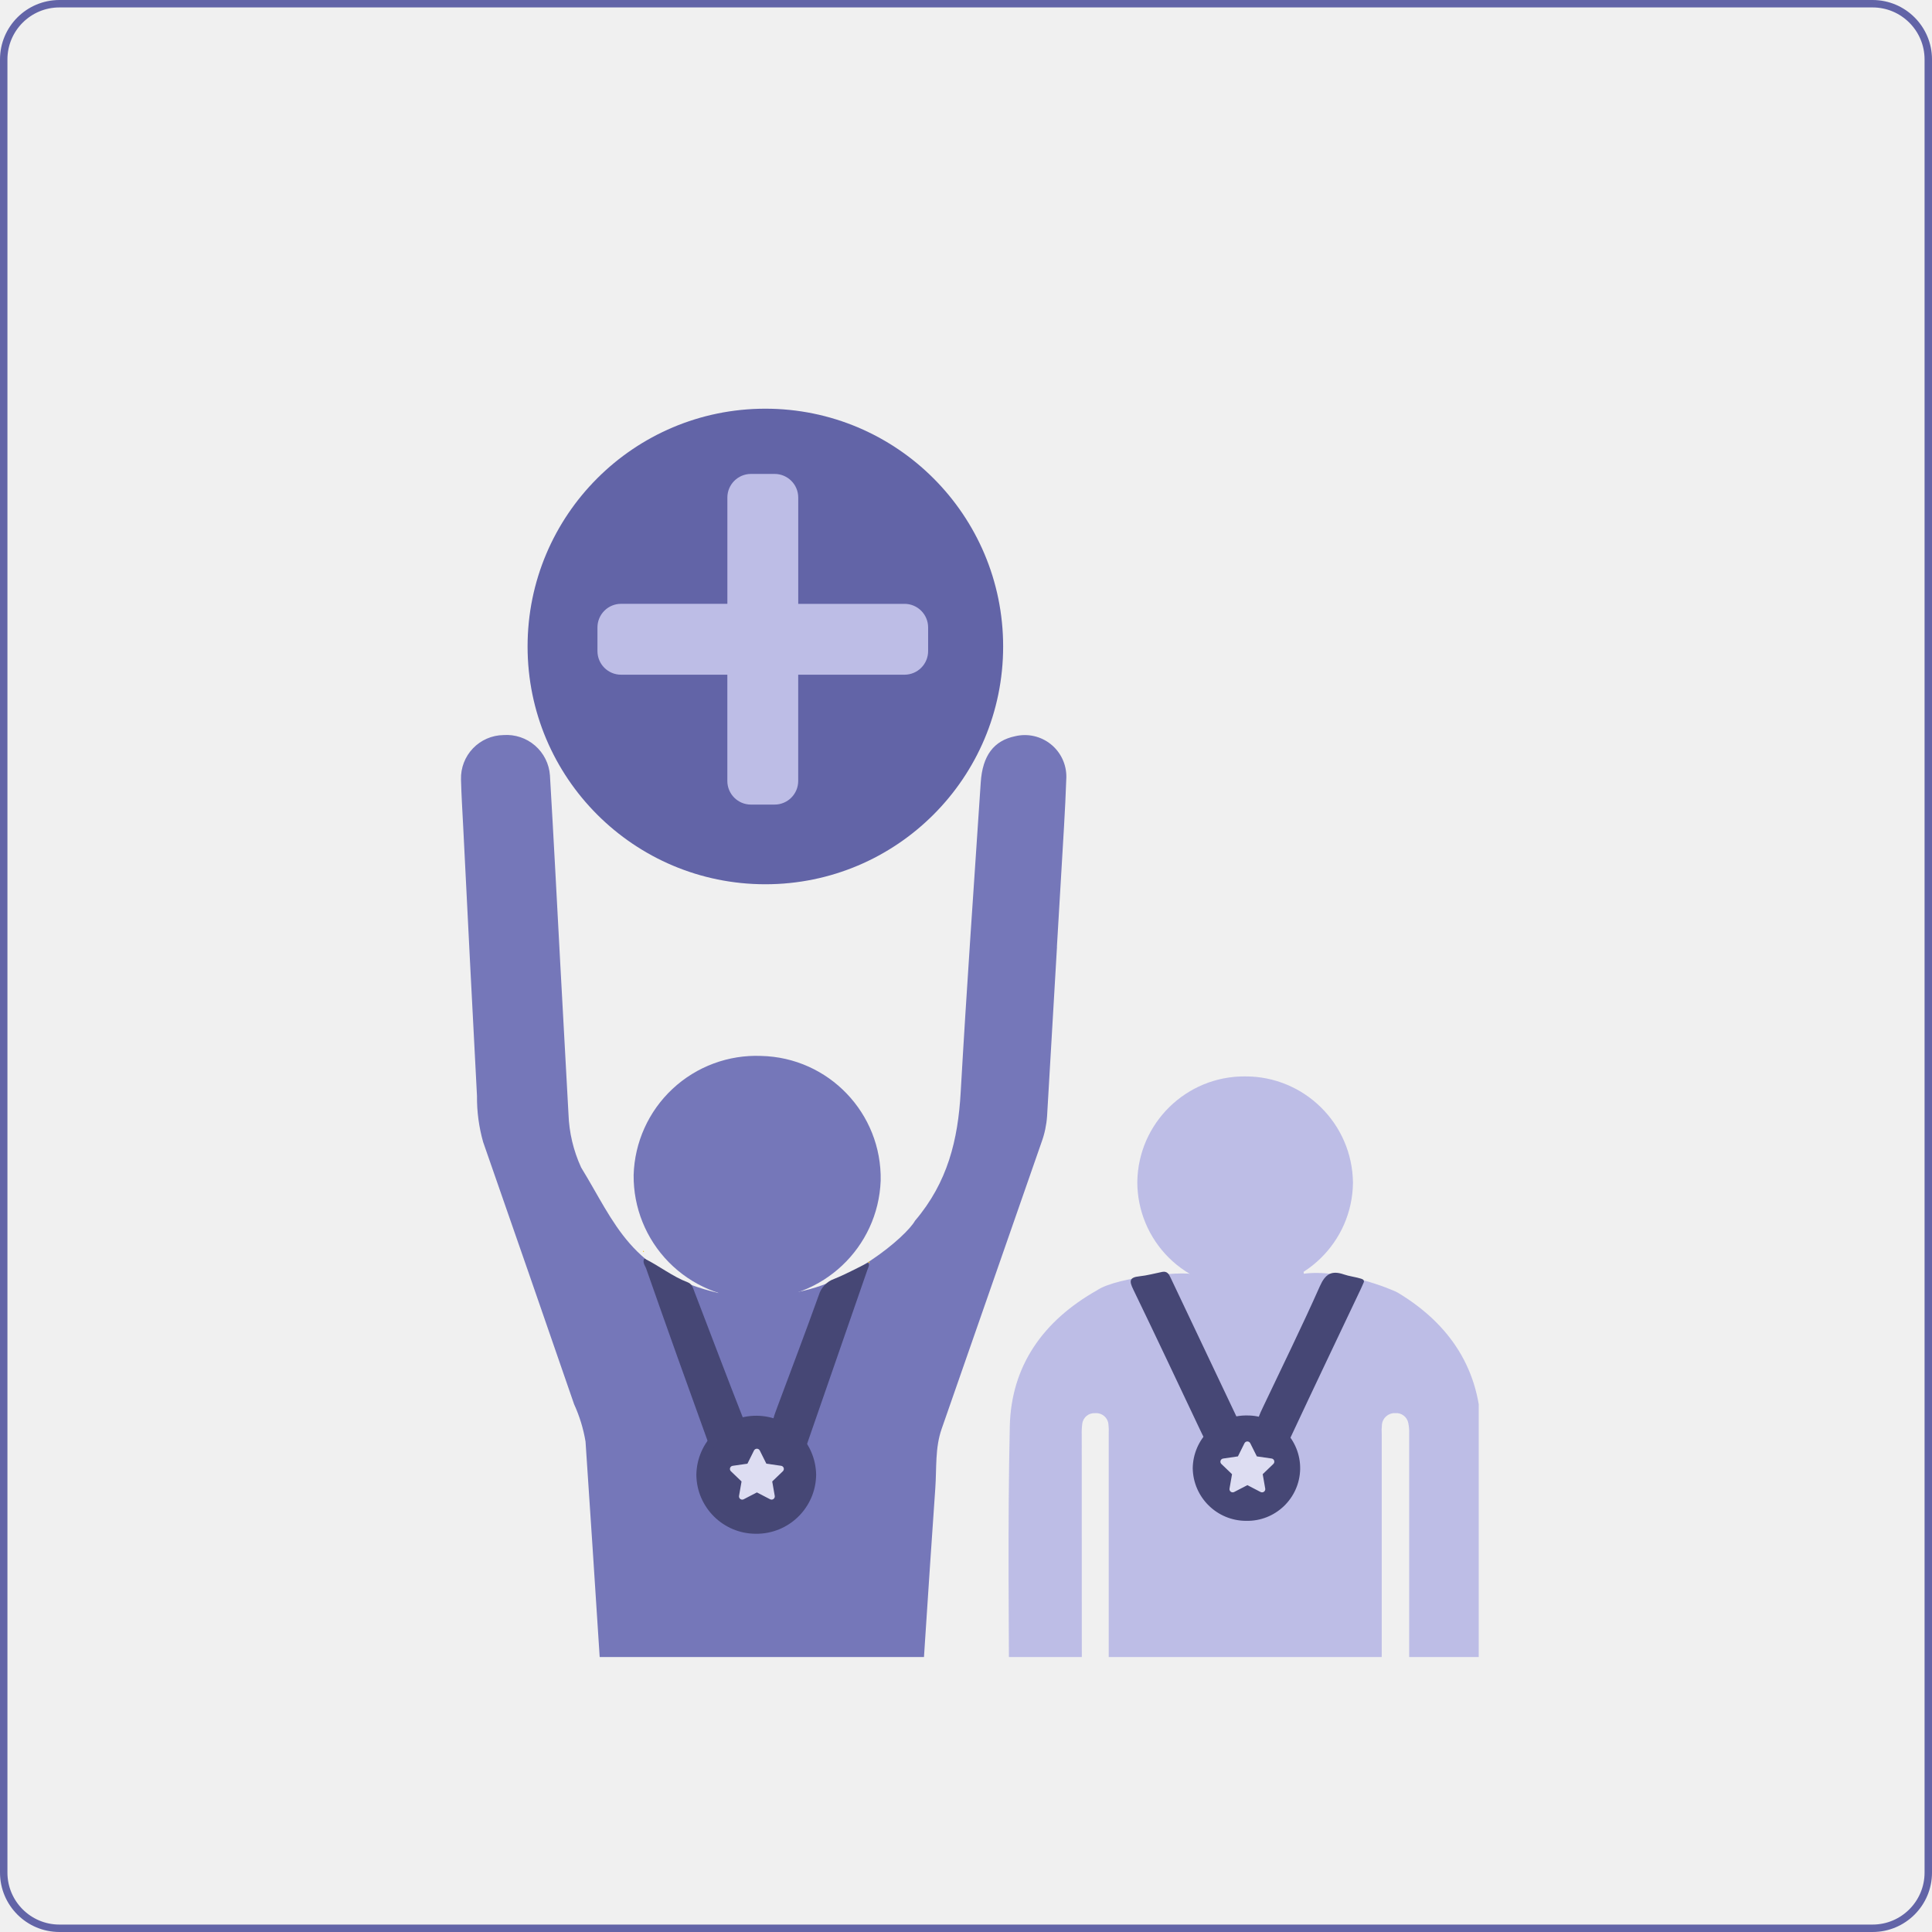
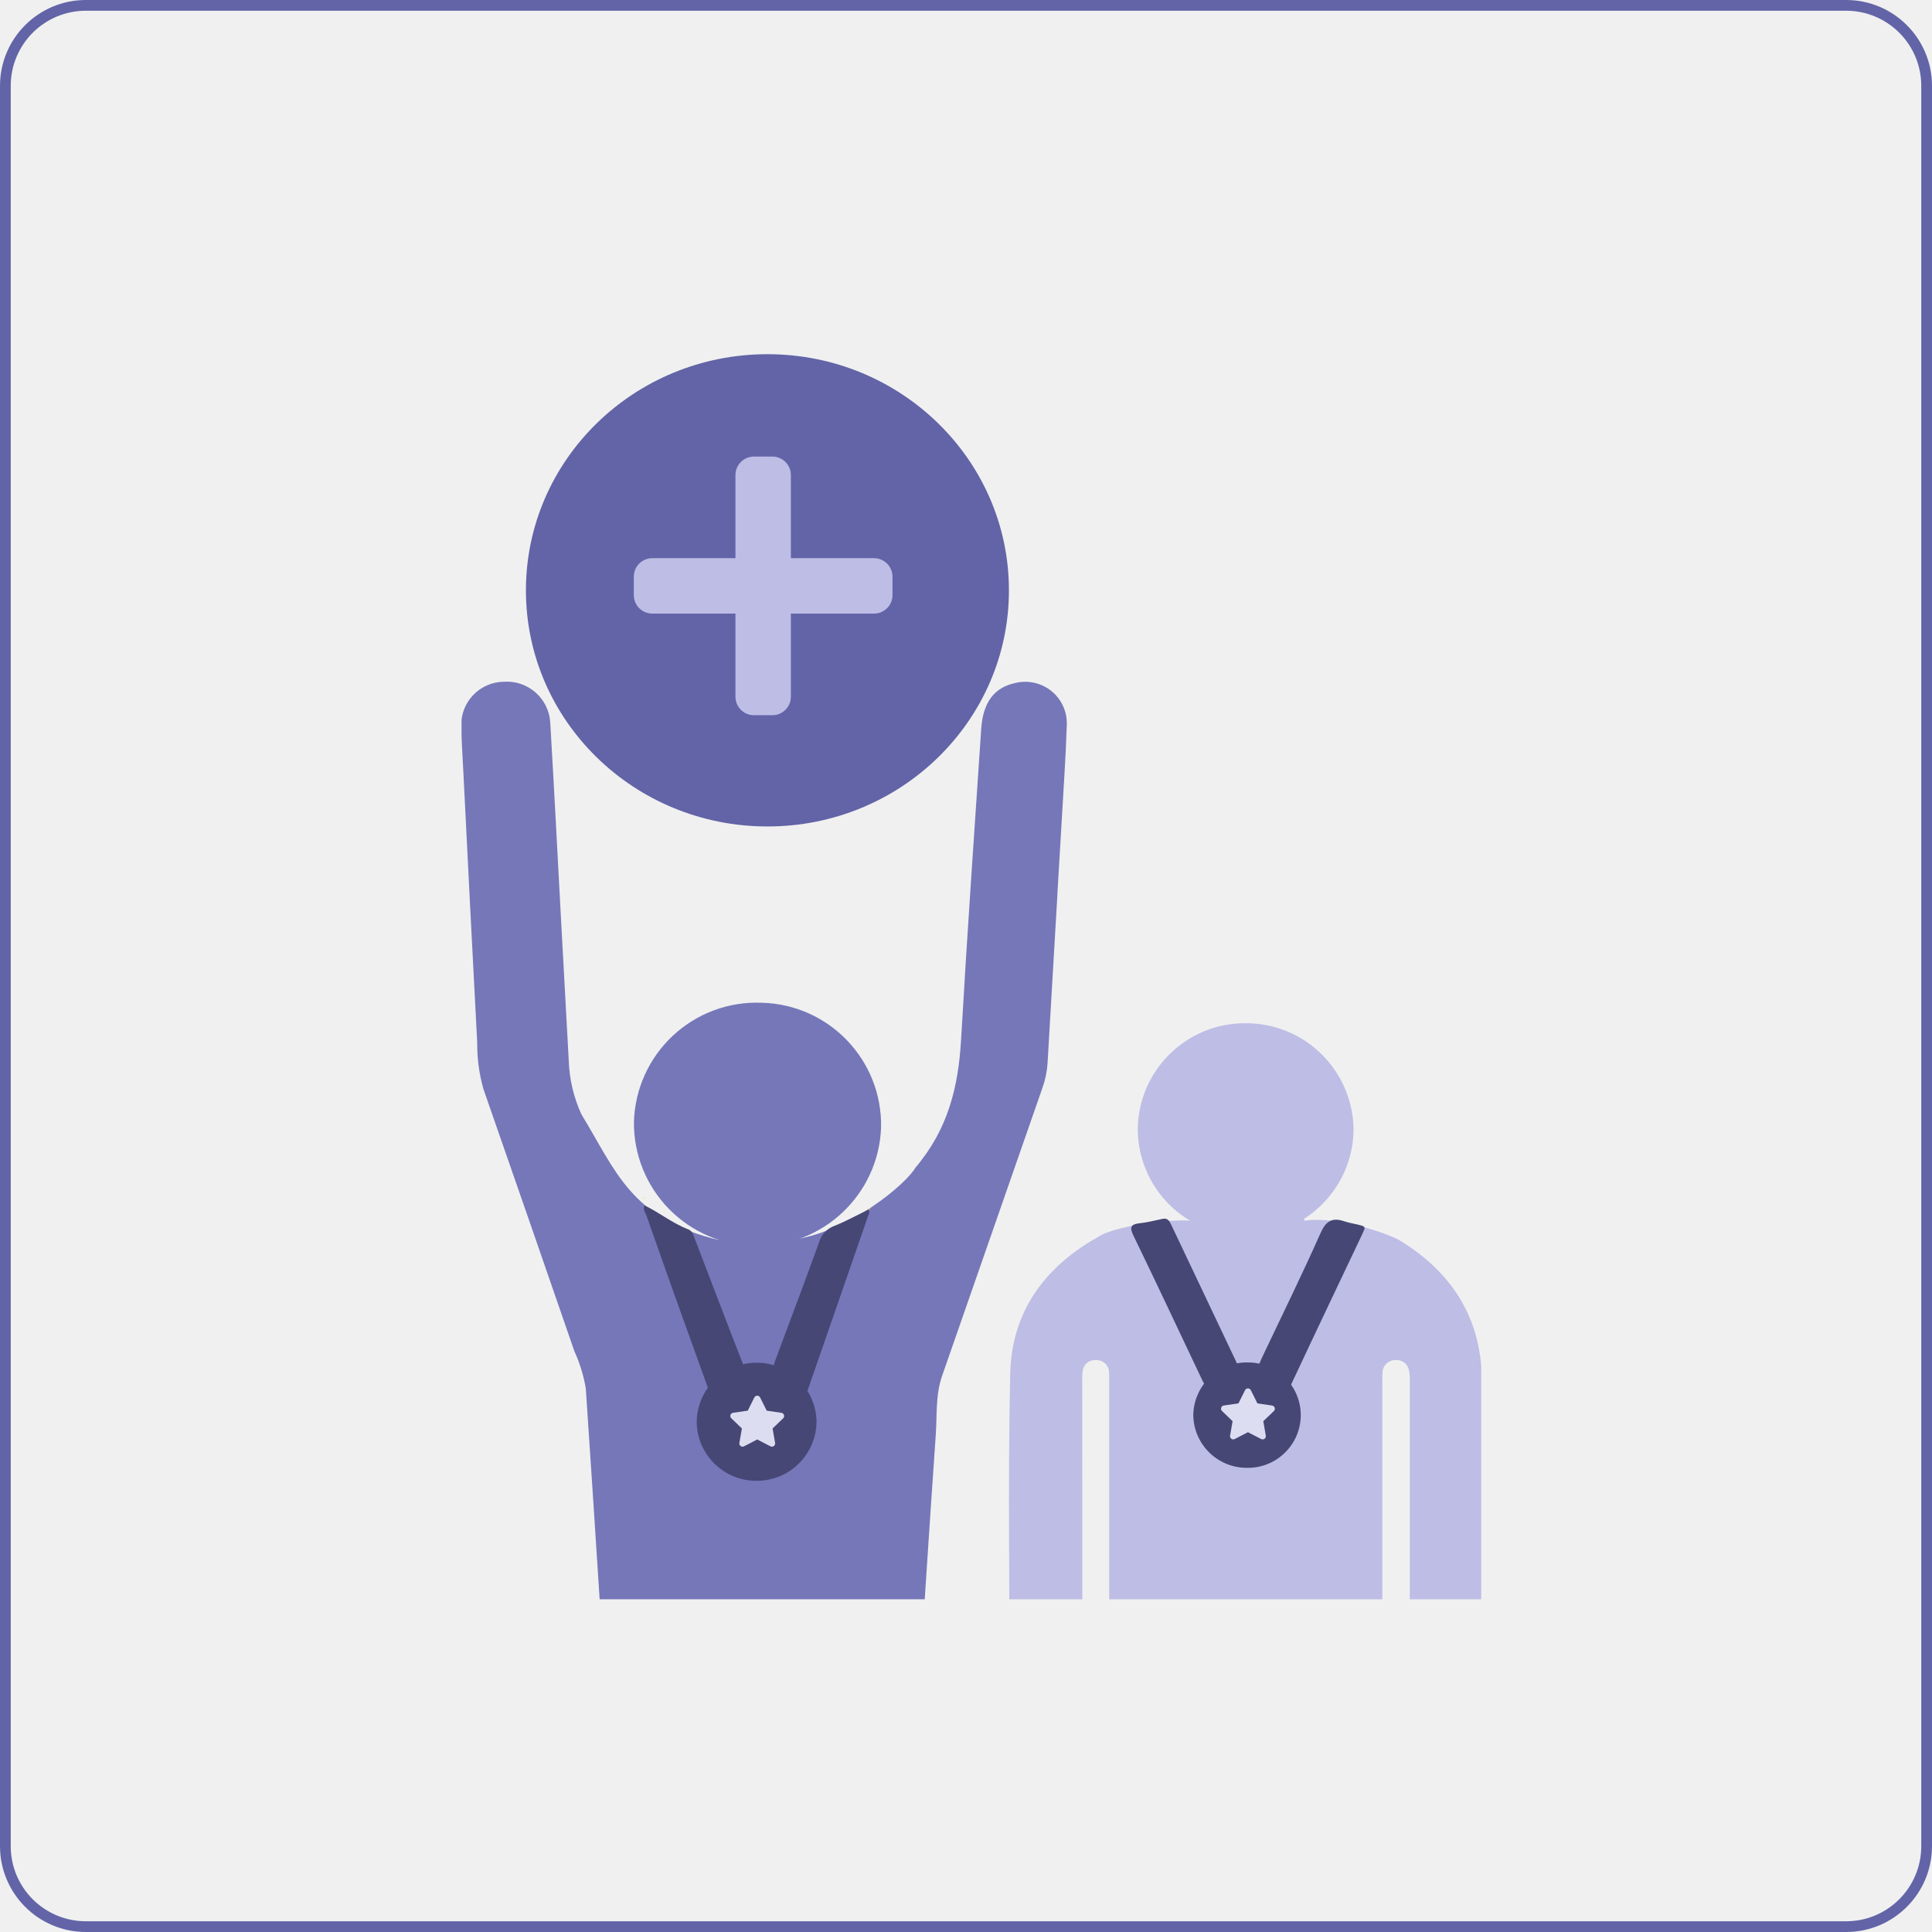
- <svg xmlns="http://www.w3.org/2000/svg" width="260" height="260" viewBox="0 0 260 260">
+ <svg xmlns="http://www.w3.org/2000/svg" width="180" height="180" viewBox="0 0 180 180">
  <defs>
-     <style>.a{fill:#fff;}.b,.k{fill:none;}.b{stroke:#6264a7;}.c{clip-path:url(#a);}.d{fill:#7577b9;}.e{fill:#bdbde6;}.f{fill:#ffc300;}.g{fill:#464775;}.h{fill:#ddddf2;}.i{fill:#6264a7;}.j{stroke:none;}</style>
-     <clipPath id="a">
-       <rect class="a" width="137" height="170" transform="translate(0 8)" />
+     <clipPath id="clip-path">
+       <rect id="Rectangle_25636" data-name="Rectangle 25636" width="95" height="117" transform="translate(0.057 0.291)" fill="#fff" />
    </clipPath>
  </defs>
-   <g transform="translate(-671 -709)">
-     <g class="b" transform="translate(671 709)">
-       <rect class="j" width="260" height="260" rx="8" />
-       <rect class="k" x="0.5" y="0.5" width="259" height="259" rx="7.5" />
-     </g>
-     <g transform="translate(5.029 0.015)">
-       <g transform="translate(727.971 753.985)">
-         <g class="c" transform="translate(0 0)">
-           <g transform="translate(0.038 53.914)">
-             <path class="d" d="M1208.086-576.848q-.669,11.393-1.333,22.788a12.753,12.753,0,0,1-.734,3.475q-6.73,19.316-13.461,38.633c-.893,2.567-.66,5.273-.844,7.914-.939,13.425-1.785,26.856-2.669,40.284a2.631,2.631,0,0,1-2.863,2.74q-17.888-.094-35.774-.247c-1.661-.014-2.621-1.055-2.744-2.884-.415-6.168-.807-12.337-1.209-18.506-.6-9.206-1.186-18.413-1.815-27.617a19.925,19.925,0,0,0-1.539-5.025q-6.089-17.651-12.24-35.283a21.98,21.98,0,0,1-.828-6.2c-.65-12.11-1.248-24.221-1.861-36.333-.106-2.09-.239-4.179-.29-6.271a5.8,5.8,0,0,1,5.709-5.964,5.852,5.852,0,0,1,6.26,5.424c.511,8.592.947,17.189,1.413,25.784q.538,9.9,1.082,19.8a18.766,18.766,0,0,0,1.7,7.179c4.6,7.5,6.642,14.187,18.7,16.95,2.088,5.762,12.993,1.248,15.017,7.033.231.662,2.373,9.516,2.106,10.2-1.92,4.923-13.518,2.646-9.327,5.8,4.1,3.086.1-.069,4.286-3.1,4.169-3.017,4.391,3.4,2.6-1.494-.27-.736.931.7,1.187,0,3.235-8.935-9.951-9.5-6.723-18.439,8.093-.9,15.922-7.68,17.084-9.77,4.407-5.18,5.785-10.888,6.15-17.286.793-13.91,1.776-27.809,2.7-41.712.241-3.623,1.762-5.617,4.629-6.214a5.59,5.59,0,0,1,6.891,5.543c-.149,4.467-.461,8.928-.713,13.391-.177,3.134-.37,6.266-.556,9.4Z" transform="translate(-1127.88 605.352)" />
-             <path class="d" d="M1192.063-512.606a16.51,16.51,0,0,1-16.387-16.671,16.516,16.516,0,0,1,17.167-16.026,16.46,16.46,0,0,1,16.078,16.793A16.528,16.528,0,0,1,1192.063-512.606Z" transform="translate(-1152.442 588.492)" />
-             <g transform="translate(73.688 45.944)">
-               <path class="e" d="M1291.606-378.474q0-11.557,0-23.114a8.361,8.361,0,0,0-.035-1.282,1.656,1.656,0,0,0-1.795-1.51,1.626,1.626,0,0,0-1.729,1.416,9.243,9.243,0,0,0-.071,1.564q-.006,22.115.025,44.23c0,1.184-.278,1.6-1.495,1.472-1.334-.139-2.7.124-4.021-.3a5.9,5.9,0,0,1-4.272-5.513c-.025-13.7-.225-27.4.08-41.09.182-8.172,4.514-14.232,11.712-18.3,2.762-1.912,12.91-2.758,13.257-2.016,2.842,6.076,15.858-3.721,18.768,2.323.321.667-2.875,1.951-3.079,2.528-2.023,5.723-11.077,15.229-5.231,17.117,5.8,1.874-5.781,2.355-3.985-3.44.672-2.166.765-1.711,0-3.829-.263-.728,3.648-2.1,3.985-2.8,2.837-5.92,1.225-6.151,3.983-12.107,5.069-.759,12.079,2.087,12.814,2.53,7.127,4.291,11.123,10.49,11.212,18.753.143,13.315.045,26.633.024,39.95a5.987,5.987,0,0,1-6.17,6.166c-3.544.084-3.544.084-3.544-3.377q0-21.26,0-42.519a6,6,0,0,0-.112-1.411,1.657,1.657,0,0,0-1.787-1.355,1.715,1.715,0,0,0-1.769,1.565,8.416,8.416,0,0,0-.026,1.282q0,23.115,0,46.229c0,2.757-.8,3.56-3.6,3.586q-14.7.133-29.4.258c-2.895.023-3.737-.811-3.737-3.614Q1291.6-366.774,1291.606-378.474Z" transform="translate(-1278.125 449.702)" />
-               <path class="e" d="M1327.438-466.656a14.363,14.363,0,0,1-14.423-14.385,14.407,14.407,0,0,1,14.5-14.185,14.464,14.464,0,0,1,14.522,14.337A14.419,14.419,0,0,1,1327.438-466.656Z" transform="translate(-1295.687 495.226)" />
-             </g>
-             <path class="e" d="M1326.3-426.093h15.312c.258.348-.019.577-.129.811q-3.315,7.017-6.657,14.023c-.173.363-.2.94-.736.943s-.574-.573-.746-.935C1331.022-416.13,1328.711-421.015,1326.3-426.093Z" transform="translate(-1228.293 498.245)" />
-             <path class="d" d="M1206.934-456.008l-4.672,12.055c-.1.265-.2.535-.318.792-.136.287-.15.717-.576.736s-.511-.393-.621-.688c-1.632-4.351-3.252-8.706-4.947-13.252a44.575,44.575,0,0,0,5.516.7A36.18,36.18,0,0,0,1206.934-456.008Z" transform="translate(-1161.511 530.459)" />
-             <path class="f" d="M1176.573-465.678l-.2.012.055-.172.118.2Z" transform="translate(-1151.892 535.221)" />
-             <path class="f" d="M1236.4-462.762l.162-.184c.01.046.04.1.025.136-.054.132-.131.133-.212.012Z" transform="translate(-1181.602 533.767)" />
-             <g transform="translate(24.566 70.412)">
-               <g transform="translate(0 0)">
-                 <path class="g" d="M1198.625-405.263a8.015,8.015,0,0,1-8-7.917,8.07,8.07,0,0,1,8.12-7.968,8.075,8.075,0,0,1,8,7.943A8.032,8.032,0,0,1,1198.625-405.263Z" transform="translate(-1183.516 442.345)" />
-                 <path class="g" d="M1176.651-465.473c2,.973,3.739,2.4,5.843,3.2.581.222.7.752.88,1.22,2.222,5.779,4.4,11.572,6.67,17.336.372.948.352,1.391-.73,1.773a13.684,13.684,0,0,0-3.7,2.264c-1.551-4.309-3.048-8.446-4.527-12.588q-2.11-5.909-4.182-11.83c-.159-.453-.584-.887-.222-1.422Z" transform="translate(-1176.541 465.517)" />
-                 <path class="g" d="M1228.213-462.648c.311.344.057.686-.047.989q-4.111,11.905-8.251,23.8a4.044,4.044,0,0,1-.253.494c-.738-.527-1.431-1.068-2.166-1.539-2.467-1.58-2.469-1.568-1.393-4.453,1.852-4.963,3.733-9.915,5.522-14.9a3.318,3.318,0,0,1,2.072-2.171c1.554-.622,3.034-1.438,4.547-2.171Z" transform="translate(-1198.032 463.206)" />
+   <g id="Create_Tournament" data-name="Create Tournament" transform="translate(-534 -538)">
+     <g id="Group_18343" data-name="Group 18343" transform="translate(-137 -171)">
+       <g id="Rectangle_25563" data-name="Rectangle 25563" transform="translate(671 709)" fill="none" stroke="#6264a7" stroke-width="1">
+         <rect width="180" height="180" rx="8" stroke="none" />
+         <rect x="0.5" y="0.5" width="179" height="179" rx="7.5" fill="none" />
+       </g>
+       <g id="Group_18000" data-name="Group 18000" transform="translate(713.943 740.709)">
+         <g id="Group_17988" data-name="Group 17988">
+           <g id="Mask_Group_5" data-name="Mask Group 5" transform="translate(0 0)" clip-path="url(#clip-path)">
+             <g id="Group_15955" data-name="Group 15955" transform="translate(0.026 31.801)">
+               <path id="Path_48297" data-name="Path 48297" d="M1183.433-585.609q-.464,7.891-.923,15.783a8.824,8.824,0,0,1-.508,2.407q-4.661,13.379-9.323,26.758c-.618,1.778-.457,3.652-.585,5.482-.65,9.3-1.236,18.6-1.849,27.9a1.823,1.823,0,0,1-1.983,1.9q-12.39-.065-24.778-.171c-1.15-.01-1.815-.731-1.9-2-.287-4.272-.559-8.545-.838-12.818-.415-6.377-.822-12.753-1.257-19.128a13.794,13.794,0,0,0-1.066-3.48q-4.218-12.226-8.477-24.438a15.22,15.22,0,0,1-.573-4.292c-.45-8.387-.865-16.776-1.289-25.165-.073-1.447-.166-2.895-.2-4.343a4.015,4.015,0,0,1,3.954-4.131,4.053,4.053,0,0,1,4.336,3.757c.354,5.951.656,11.905.979,17.859q.372,6.858.749,13.715a13,13,0,0,0,1.178,4.972c3.184,5.192,4.6,9.826,12.95,11.74,1.446,3.991,9,.864,10.4,4.871.16.458,1.644,6.591,1.459,7.063-1.33,3.41-9.363,1.833-6.46,4.017,2.841,2.138.07-.048,2.969-2.145s3.042,2.355,1.8-1.035c-.187-.51.645.488.822,0,2.241-6.189-6.892-6.581-4.657-12.772,5.606-.622,11.028-5.319,11.833-6.767,3.052-3.588,4.007-7.541,4.26-11.973.55-9.634,1.23-19.262,1.87-28.891.167-2.51,1.22-3.89,3.206-4.3a3.872,3.872,0,0,1,4.773,3.84c-.1,3.094-.319,6.184-.493,9.275-.122,2.17-.257,4.34-.385,6.51Z" transform="translate(-1127.88 605.352)" fill="#7577b9" />
+               <path id="Path_48301" data-name="Path 48301" d="M1187.025-522.657a11.435,11.435,0,0,1-11.35-11.547,11.439,11.439,0,0,1,11.89-11.1,11.4,11.4,0,0,1,11.136,11.631A11.448,11.448,0,0,1,1187.025-522.657Z" transform="translate(-1159.582 575.218)" fill="#7577b9" />
+               <g id="Group_15952" data-name="Group 15952" transform="translate(51.038 31.822)">
+                 <path id="Path_48299" data-name="Path 48299" d="M1287.462-392.234q0-8,0-16.01a5.81,5.81,0,0,0-.024-.888,1.147,1.147,0,0,0-1.243-1.046,1.126,1.126,0,0,0-1.2.981,6.4,6.4,0,0,0-.049,1.083q0,15.318.017,30.635c0,.82-.192,1.107-1.035,1.02a13.352,13.352,0,0,1-2.785-.206,4.085,4.085,0,0,1-2.959-3.818c-.018-9.487-.156-18.978.055-28.46.126-5.66,3.127-9.857,8.112-12.672,1.913-1.325,8.942-1.91,9.182-1.4,1.969,4.208,10.984-2.577,13,1.609.223.462-1.991,1.351-2.132,1.751-1.4,3.964-7.672,10.548-3.624,11.856,4.018,1.3-4,1.631-2.76-2.382.465-1.5.53-1.185,0-2.652-.182-.5,2.527-1.451,2.76-1.939,1.965-4.1.849-4.261,2.759-8.386,3.511-.526,8.366,1.445,8.875,1.752,4.937,2.972,7.7,7.266,7.766,12.989.1,9.222.031,18.447.017,27.67a4.147,4.147,0,0,1-4.273,4.271c-2.455.058-2.455.058-2.455-2.339q0-14.725,0-29.45a4.15,4.15,0,0,0-.078-.978,1.148,1.148,0,0,0-1.238-.939,1.188,1.188,0,0,0-1.225,1.084,5.831,5.831,0,0,0-.018.888q0,16.01,0,32.02c0,1.91-.557,2.466-2.494,2.484q-10.18.092-20.361.179c-2.005.016-2.589-.561-2.589-2.5Q1287.461-384.131,1287.462-392.234Z" transform="translate(-1278.125 441.569)" fill="#bdbde6" />
+                 <path id="Path_48302" data-name="Path 48302" d="M1323-475.437a9.948,9.948,0,0,1-9.989-9.963,9.979,9.979,0,0,1,10.045-9.825,10.018,10.018,0,0,1,10.058,9.93A9.987,9.987,0,0,1,1323-475.437Z" transform="translate(-1301.013 495.226)" fill="#bdbde6" />
              </g>
-             </g>
-             <g transform="translate(90.135 72.229)">
-               <g transform="translate(0 0)">
-                 <path class="g" d="M1334.539-387.039a7.091,7.091,0,0,1,7.141,7.225,7.116,7.116,0,0,1-7.276,6.955,7.193,7.193,0,0,1-7.181-7.085A7.193,7.193,0,0,1,1334.539-387.039Z" transform="translate(-1318.883 406.384)" />
-                 <path class="g" d="M1314.953-425.918c.645-.114.885.3,1.1.766q4.573,9.659,9.16,19.31c.331.692.313,1.1-.494,1.367a6.862,6.862,0,0,0-1.3.69c-2.318,1.394-2.313,1.4-3.44-.982-2.973-6.272-5.924-12.556-8.948-18.8-.53-1.095-.554-1.611.831-1.753C1312.906-425.428,1313.926-425.714,1314.953-425.918Z" transform="translate(-1310.702 425.937)" />
-                 <path class="g" d="M1364.627-424.42c-.145.329-.259.6-.386.874-3.148,6.638-6.316,13.267-9.426,19.922-.486,1.041-.885,1.271-1.705.353a4.7,4.7,0,0,0-1.031-.724c-2.105-1.323-2.1-1.319-1-3.649,2.56-5.4,5.2-10.756,7.622-16.211.738-1.661,1.586-2.145,3.242-1.575.681.234,1.414.317,2.109.517C1364.3-424.841,1364.674-424.787,1364.627-424.42Z" transform="translate(-1333.249 425.797)" />
+               <path id="Path_48309" data-name="Path 48309" d="M1326.3-426.093h10.606c.178.241-.013.4-.089.561q-2.3,4.86-4.611,9.713c-.12.251-.138.651-.51.653s-.4-.4-.516-.648C1329.572-419.193,1327.971-422.576,1326.3-426.093Z" transform="translate(-1258.419 476.067)" fill="#bdbde6" />
+               <path id="Path_48315" data-name="Path 48315" d="M1203.511-456.118l-3.236,8.35c-.072.184-.136.371-.22.548-.094.2-.1.5-.4.51s-.354-.272-.43-.477c-1.131-3.013-2.253-6.03-3.427-9.179a30.875,30.875,0,0,0,3.82.486A25.061,25.061,0,0,0,1203.511-456.118Z" transform="translate(-1172.051 507.685)" fill="#7577b9" />
+               <path id="Path_48320" data-name="Path 48320" d="M1176.512-465.727l-.138.009.038-.119.081.136Z" transform="translate(-1159.417 513.895)" fill="#ffc300" />
+               <path id="Path_48321" data-name="Path 48321" d="M1236.392-462.819l.112-.127c.007.032.028.069.018.094-.037.091-.091.092-.147.009Z" transform="translate(-1198.438 511.999)" fill="#ffc300" />
+               <g id="Group_15945" data-name="Group 15945" transform="translate(17.015 48.769)">
+                 <g id="Group_15950" data-name="Group 15950" transform="translate(0 0)">
+                   <path id="Path_48305" data-name="Path 48305" d="M1196.166-410.146a5.552,5.552,0,0,1-5.54-5.484,5.589,5.589,0,0,1,5.624-5.519,5.593,5.593,0,0,1,5.543,5.5A5.563,5.563,0,0,1,1196.166-410.146Z" transform="translate(-1185.701 435.83)" fill="#464775" />
+                   <path id="Path_48312" data-name="Path 48312" d="M1176.617-465.487c1.389.674,2.59,1.661,4.047,2.219.4.154.485.521.61.845,1.539,4,3.051,8.015,4.62,12.007.258.656.243.963-.506,1.228a9.478,9.478,0,0,0-2.562,1.568c-1.074-2.985-2.111-5.85-3.136-8.719q-1.461-4.093-2.9-8.194c-.11-.314-.4-.614-.154-.985Z" transform="translate(-1176.541 465.517)" fill="#464775" />
+                   <path id="Path_48314" data-name="Path 48314" d="M1224.279-462.648c.215.238.04.475-.033.685q-2.847,8.246-5.715,16.484a2.794,2.794,0,0,1-.175.342c-.511-.365-.991-.74-1.5-1.066-1.709-1.094-1.71-1.086-.965-3.085,1.282-3.437,2.585-6.868,3.824-10.321a2.3,2.3,0,0,1,1.435-1.5c1.076-.431,2.1-1,3.149-1.5Z" transform="translate(-1203.376 463.034)" fill="#464775" />
+                 </g>
              </g>
-             </g>
-             <g transform="translate(36.19 96.048)">
-               <path class="h" d="M4.682.238,3.8,2.01,1.813,2.3a.427.427,0,0,0-.24.731L3.007,4.406,2.668,6.354A.433.433,0,0,0,3.3,6.8l1.773-.92,1.773.92a.433.433,0,0,0,.63-.451L7.135,4.406,8.569,3.027a.427.427,0,0,0-.24-.731L6.346,2.01,5.46.238A.437.437,0,0,0,4.682.238Z" transform="translate(-1.441 0.001)" />
-             </g>
-             <g transform="translate(102.197 95.069)">
-               <path class="h" d="M4.682.238,3.8,2.01,1.813,2.3a.427.427,0,0,0-.24.731L3.007,4.406,2.668,6.354A.433.433,0,0,0,3.3,6.8l1.773-.92,1.773.92a.433.433,0,0,0,.63-.451L7.135,4.406,8.569,3.027a.427.427,0,0,0-.24-.731L6.346,2.01,5.46.238A.437.437,0,0,0,4.682.238Z" transform="translate(-1.441 0.001)" />
+               <g id="Group_15946" data-name="Group 15946" transform="translate(62.43 50.028)">
+                 <g id="Group_15951" data-name="Group 15951" transform="translate(0 0)">
+                   <path id="Path_48307" data-name="Path 48307" d="M1332.291-387.039a4.911,4.911,0,0,1,4.946,5,4.929,4.929,0,0,1-5.04,4.817,4.982,4.982,0,0,1-4.974-4.907A4.982,4.982,0,0,1,1332.291-387.039Z" transform="translate(-1321.447 400.438)" fill="#464775" />
+                   <path id="Path_48316" data-name="Path 48316" d="M1313.646-425.924c.447-.079.613.209.765.531q3.167,6.69,6.344,13.375c.229.48.216.761-.342.947a4.752,4.752,0,0,0-.9.478c-1.606.966-1.6.967-2.382-.68-2.059-4.344-4.1-8.7-6.2-13.025-.367-.758-.384-1.116.575-1.214C1312.229-425.585,1312.935-425.782,1313.646-425.924Z" transform="translate(-1310.702 425.937)" fill="#464775" />
+                   <path id="Path_48317" data-name="Path 48317" d="M1360.238-424.8c-.1.228-.179.419-.267.605-2.18,4.6-4.375,9.189-6.529,13.8-.337.721-.613.881-1.181.244a3.254,3.254,0,0,0-.714-.5c-1.458-.917-1.456-.914-.689-2.527,1.773-3.737,3.6-7.45,5.279-11.228.511-1.151,1.1-1.486,2.246-1.091.472.162.98.22,1.461.358C1360.013-425.092,1360.271-425.055,1360.238-424.8Z" transform="translate(-1338.504 425.754)" fill="#464775" />
+                 </g>
+               </g>
+               <g id="Group_15953" data-name="Group 15953" transform="translate(25.066 66.525)">
+                 <path id="Icon_awesome-star" data-name="Icon awesome-star" d="M3.686.164,3.072,1.392,1.7,1.59a.3.3,0,0,0-.166.506l.993.955L2.291,4.4a.3.3,0,0,0,.436.313l1.228-.637,1.228.637A.3.3,0,0,0,5.62,4.4L5.385,3.051,6.378,2.1a.3.3,0,0,0-.166-.506l-1.373-.2L4.225.164A.3.3,0,0,0,3.686.164Z" transform="translate(-1.441 0.001)" fill="#ddddf2" />
+               </g>
+               <g id="Group_15954" data-name="Group 15954" transform="translate(70.784 65.847)">
+                 <path id="Icon_awesome-star-2" data-name="Icon awesome-star" d="M3.686.164,3.072,1.392,1.7,1.59a.3.3,0,0,0-.166.506l.993.955L2.291,4.4a.3.3,0,0,0,.436.313l1.228-.637,1.228.637A.3.3,0,0,0,5.62,4.4L5.385,3.051,6.378,2.1a.3.3,0,0,0-.166-.506l-1.373-.2L4.225.164A.3.3,0,0,0,3.686.164Z" transform="translate(-1.441 0.001)" fill="#ddddf2" />
+               </g>
            </g>
          </g>
        </g>
-       </g>
-       <g transform="translate(731.97 758.985)">
-         <g transform="translate(5 5)">
-           <circle class="i" cx="32" cy="32" r="32" />
-           <path class="e" d="M41.324,19.733H27.02V5.429A3.179,3.179,0,0,0,23.841,2.25H20.662a3.179,3.179,0,0,0-3.179,3.179v14.3H3.179A3.179,3.179,0,0,0,0,22.912v3.179A3.179,3.179,0,0,0,3.179,29.27h14.3v14.3a3.179,3.179,0,0,0,3.179,3.179h3.179a3.179,3.179,0,0,0,3.179-3.179V29.27h14.3A3.179,3.179,0,0,0,44.5,26.091V22.912A3.179,3.179,0,0,0,41.324,19.733Z" transform="translate(9.404 6.529)" />
+         <g id="Group_17999" data-name="Group 17999" transform="translate(6.233 1.385)">
+           <g id="Group_15939" data-name="Group 15939">
+             <ellipse id="Ellipse_19" data-name="Ellipse 19" cx="22.5" cy="22" rx="22.5" ry="22" transform="translate(-0.176 -0.094)" fill="#6264a7" />
+             <path id="Icon_awesome-plus" data-name="Icon awesome-plus" d="M22.379,11.718H14.632V3.971A1.722,1.722,0,0,0,12.911,2.25H11.189A1.722,1.722,0,0,0,9.468,3.971v7.746H1.721A1.722,1.722,0,0,0,0,13.439v1.721a1.722,1.722,0,0,0,1.721,1.721H9.468v7.746a1.722,1.722,0,0,0,1.721,1.721h1.721a1.722,1.722,0,0,0,1.721-1.721V16.882h7.746A1.722,1.722,0,0,0,24.1,15.161V13.439A1.722,1.722,0,0,0,22.379,11.718Z" transform="translate(9.876 7.193)" fill="#bdbde6" />
+           </g>
        </g>
      </g>
    </g>
  </g>
</svg>
